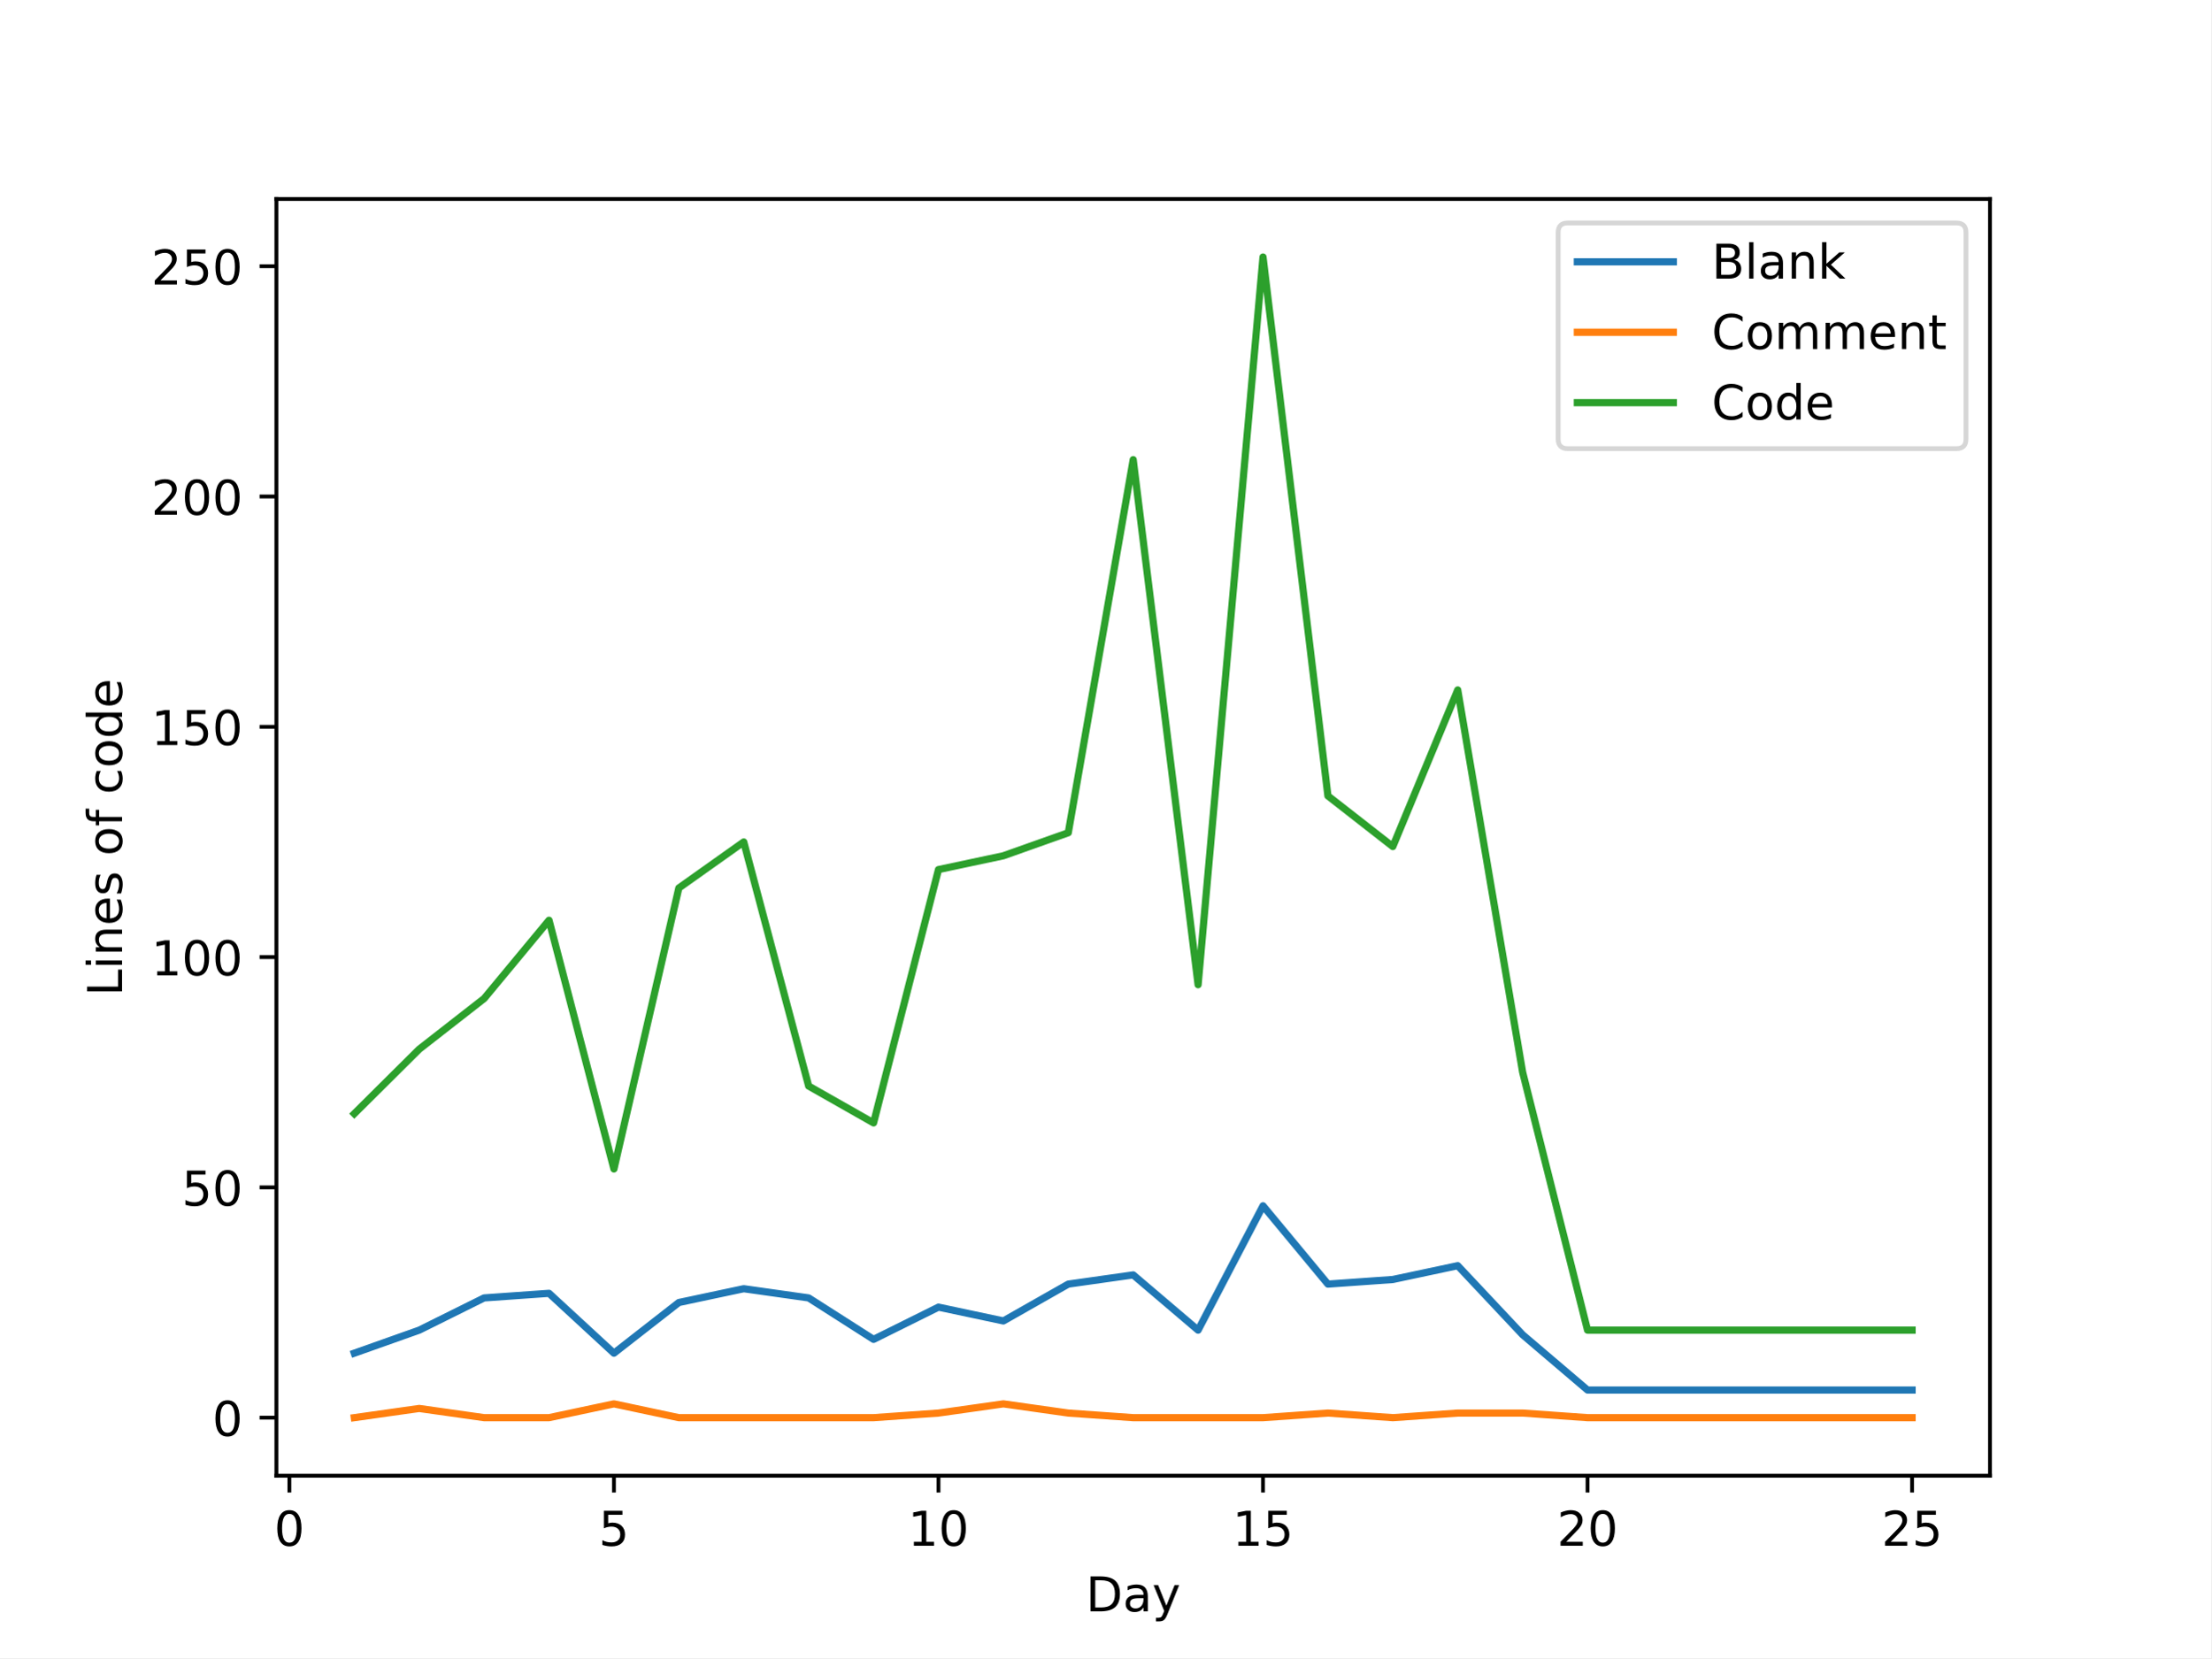
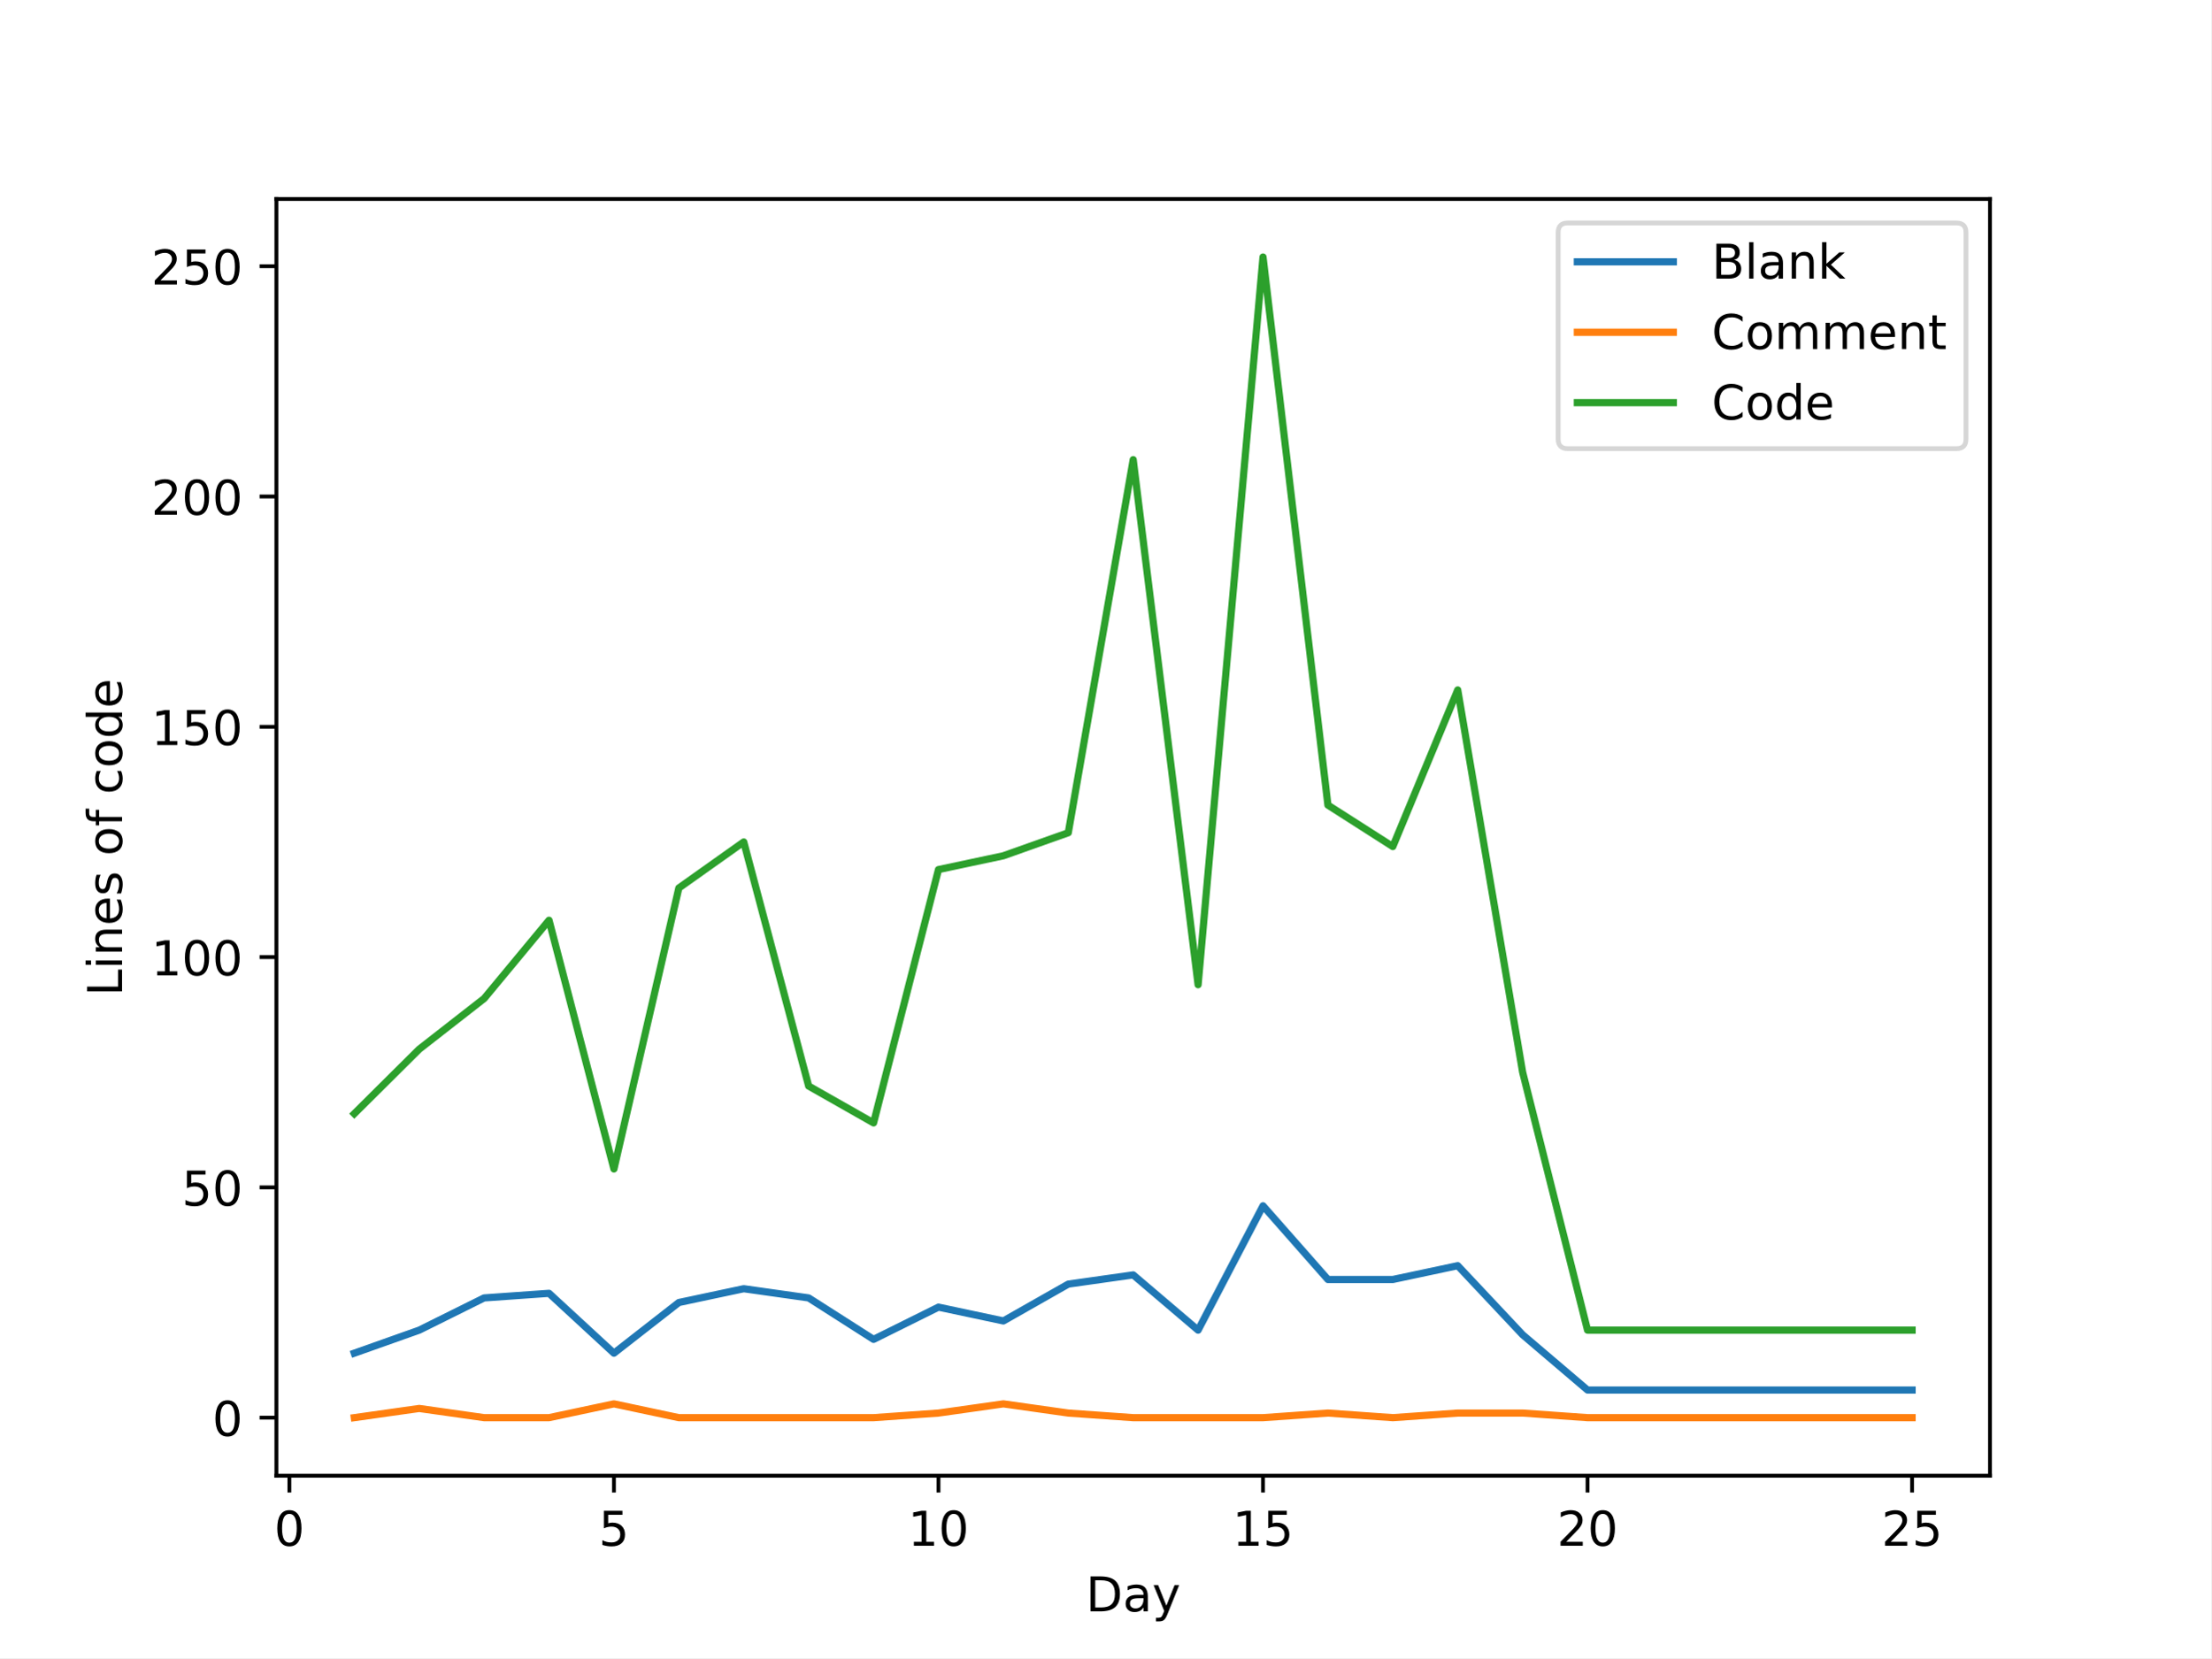
<svg xmlns="http://www.w3.org/2000/svg" xmlns:xlink="http://www.w3.org/1999/xlink" height="345.6pt" version="1.1" viewBox="0 0 460.8 345.6" width="460.8pt">
  <defs>
    <style type="text/css">
*{stroke-linecap:butt;stroke-linejoin:round;}
  </style>
  </defs>
  <g id="figure_1">
    <g id="patch_1">
      <path d="M 0 345.6  L 460.8 345.6  L 460.8 0  L 0 0  z " style="fill:#ffffff;" />
    </g>
    <g id="axes_1">
      <g id="patch_2">
        <path d="M 57.6 307.584  L 414.72 307.584  L 414.72 41.472  L 57.6 41.472  z " style="fill:#ffffff;" />
      </g>
      <g id="matplotlib.axis_1">
        <g id="xtick_1">
          <g id="line2d_1">
            <defs>
-               <path d="M 0 0  L 0 3.5  " id="mf5f6461c1c" style="stroke:#000000;stroke-width:0.8;" />
-             </defs>
-             <g>
-               <use style="stroke:#000000;stroke-width:0.8;" x="60.305" xlink:href="#mf5f6461c1c" y="307.584" />
+               <path d="M 0 0  L 0 3.5  " id="m6ad9c1a3cf" style="stroke:#000000;stroke-width:0.8;" />
+             </defs>
+             <g>
+               <use style="stroke:#000000;stroke-width:0.8;" x="60.305" xlink:href="#m6ad9c1a3cf" y="307.584" />
            </g>
          </g>
          <g id="text_1">
            <defs>
              <path d="M 31.781 66.406  Q 24.172 66.406 20.328 58.906  Q 16.5 51.422 16.5 36.375  Q 16.5 21.391 20.328 13.891  Q 24.172 6.391 31.781 6.391  Q 39.453 6.391 43.281 13.891  Q 47.125 21.391 47.125 36.375  Q 47.125 51.422 43.281 58.906  Q 39.453 66.406 31.781 66.406  z M 31.781 74.219  Q 44.047 74.219 50.516 64.516  Q 56.984 54.828 56.984 36.375  Q 56.984 17.969 50.516 8.266  Q 44.047 -1.422 31.781 -1.422  Q 19.531 -1.422 13.062 8.266  Q 6.594 17.969 6.594 36.375  Q 6.594 54.828 13.062 64.516  Q 19.531 74.219 31.781 74.219  z " id="DejaVuSans-48" />
            </defs>
            <g transform="translate(57.12421 322.1824)scale(0.1 -0.1)">
              <use xlink:href="#DejaVuSans-48" />
            </g>
          </g>
        </g>
        <g id="xtick_2">
          <g id="line2d_2">
            <g>
-               <use style="stroke:#000000;stroke-width:0.8;" x="127.942" xlink:href="#mf5f6461c1c" y="307.584" />
+               <use style="stroke:#000000;stroke-width:0.8;" x="127.942" xlink:href="#m6ad9c1a3cf" y="307.584" />
            </g>
          </g>
          <g id="text_2">
            <defs>
              <path d="M 10.797 72.906  L 49.516 72.906  L 49.516 64.594  L 19.828 64.594  L 19.828 46.734  Q 21.969 47.469 24.109 47.828  Q 26.266 48.188 28.422 48.188  Q 40.625 48.188 47.75 41.5  Q 54.891 34.812 54.891 23.391  Q 54.891 11.625 47.562 5.094  Q 40.234 -1.422 26.906 -1.422  Q 22.312 -1.422 17.547 -0.641  Q 12.797 0.141 7.719 1.703  L 7.719 11.625  Q 12.109 9.234 16.797 8.062  Q 21.484 6.891 26.703 6.891  Q 35.156 6.891 40.078 11.328  Q 45.016 15.766 45.016 23.391  Q 45.016 31 40.078 35.438  Q 35.156 39.891 26.703 39.891  Q 22.75 39.891 18.812 39.016  Q 14.891 38.141 10.797 36.281  z " id="DejaVuSans-53" />
            </defs>
            <g transform="translate(124.7606 322.1824)scale(0.1 -0.1)">
              <use xlink:href="#DejaVuSans-53" />
            </g>
          </g>
        </g>
        <g id="xtick_3">
          <g id="line2d_3">
            <g>
-               <use style="stroke:#000000;stroke-width:0.8;" x="195.578" xlink:href="#mf5f6461c1c" y="307.584" />
+               <use style="stroke:#000000;stroke-width:0.8;" x="195.578" xlink:href="#m6ad9c1a3cf" y="307.584" />
            </g>
          </g>
          <g id="text_3">
            <defs>
              <path d="M 12.406 8.297  L 28.516 8.297  L 28.516 63.922  L 10.984 60.406  L 10.984 69.391  L 28.422 72.906  L 38.281 72.906  L 38.281 8.297  L 54.391 8.297  L 54.391 0  L 12.406 0  z " id="DejaVuSans-49" />
            </defs>
            <g transform="translate(189.2157 322.1824)scale(0.1 -0.1)">
              <use xlink:href="#DejaVuSans-49" />
              <use x="63.623" xlink:href="#DejaVuSans-48" />
            </g>
          </g>
        </g>
        <g id="xtick_4">
          <g id="line2d_4">
            <g>
-               <use style="stroke:#000000;stroke-width:0.8;" x="263.215" xlink:href="#mf5f6461c1c" y="307.584" />
+               <use style="stroke:#000000;stroke-width:0.8;" x="263.215" xlink:href="#m6ad9c1a3cf" y="307.584" />
            </g>
          </g>
          <g id="text_4">
            <g transform="translate(256.852 322.1824)scale(0.1 -0.1)">
              <use xlink:href="#DejaVuSans-49" />
              <use x="63.623" xlink:href="#DejaVuSans-53" />
            </g>
          </g>
        </g>
        <g id="xtick_5">
          <g id="line2d_5">
            <g>
-               <use style="stroke:#000000;stroke-width:0.8;" x="330.851" xlink:href="#mf5f6461c1c" y="307.584" />
+               <use style="stroke:#000000;stroke-width:0.8;" x="330.851" xlink:href="#m6ad9c1a3cf" y="307.584" />
            </g>
          </g>
          <g id="text_5">
            <defs>
              <path d="M 19.188 8.297  L 53.609 8.297  L 53.609 0  L 7.328 0  L 7.328 8.297  Q 12.938 14.109 22.625 23.891  Q 32.328 33.688 34.812 36.531  Q 39.547 41.844 41.422 45.531  Q 43.312 49.219 43.312 52.781  Q 43.312 58.594 39.234 62.25  Q 35.156 65.922 28.609 65.922  Q 23.969 65.922 18.812 64.312  Q 13.672 62.703 7.812 59.422  L 7.812 69.391  Q 13.766 71.781 18.938 73  Q 24.125 74.219 28.422 74.219  Q 39.75 74.219 46.484 68.547  Q 53.219 62.891 53.219 53.422  Q 53.219 48.922 51.531 44.891  Q 49.859 40.875 45.406 35.406  Q 44.188 33.984 37.641 27.219  Q 31.109 20.453 19.188 8.297  z " id="DejaVuSans-50" />
            </defs>
            <g transform="translate(324.4884 322.1824)scale(0.1 -0.1)">
              <use xlink:href="#DejaVuSans-50" />
              <use x="63.623" xlink:href="#DejaVuSans-48" />
            </g>
          </g>
        </g>
        <g id="xtick_6">
          <g id="line2d_6">
            <g>
-               <use style="stroke:#000000;stroke-width:0.8;" x="398.487" xlink:href="#mf5f6461c1c" y="307.584" />
+               <use style="stroke:#000000;stroke-width:0.8;" x="398.487" xlink:href="#m6ad9c1a3cf" y="307.584" />
            </g>
          </g>
          <g id="text_6">
            <g transform="translate(392.1248 322.1824)scale(0.1 -0.1)">
              <use xlink:href="#DejaVuSans-50" />
              <use x="63.623" xlink:href="#DejaVuSans-53" />
            </g>
          </g>
        </g>
        <g id="text_7">
          <defs>
            <path d="M 19.672 64.797  L 19.672 8.109  L 31.594 8.109  Q 46.688 8.109 53.688 14.938  Q 60.688 21.781 60.688 36.531  Q 60.688 51.172 53.688 57.984  Q 46.688 64.797 31.594 64.797  z M 9.812 72.906  L 30.078 72.906  Q 51.266 72.906 61.172 64.094  Q 71.094 55.281 71.094 36.531  Q 71.094 17.672 61.125 8.828  Q 51.172 0 30.078 0  L 9.812 0  z " id="DejaVuSans-68" />
            <path d="M 34.281 27.484  Q 23.391 27.484 19.188 25  Q 14.984 22.516 14.984 16.5  Q 14.984 11.719 18.141 8.906  Q 21.297 6.109 26.703 6.109  Q 34.188 6.109 38.703 11.406  Q 43.219 16.703 43.219 25.484  L 43.219 27.484  z M 52.203 31.203  L 52.203 0  L 43.219 0  L 43.219 8.297  Q 40.141 3.328 35.547 0.953  Q 30.953 -1.422 24.312 -1.422  Q 15.922 -1.422 10.953 3.297  Q 6 8.016 6 15.922  Q 6 25.141 12.172 29.828  Q 18.359 34.516 30.609 34.516  L 43.219 34.516  L 43.219 35.406  Q 43.219 41.609 39.141 45  Q 35.062 48.391 27.688 48.391  Q 23 48.391 18.547 47.266  Q 14.109 46.141 10.016 43.891  L 10.016 52.203  Q 14.938 54.109 19.578 55.047  Q 24.219 56 28.609 56  Q 40.484 56 46.344 49.844  Q 52.203 43.703 52.203 31.203  z " id="DejaVuSans-97" />
            <path d="M 32.172 -5.078  Q 28.375 -14.844 24.75 -17.812  Q 21.141 -20.797 15.094 -20.797  L 7.906 -20.797  L 7.906 -13.281  L 13.188 -13.281  Q 16.891 -13.281 18.938 -11.516  Q 21 -9.766 23.484 -3.219  L 25.094 0.875  L 2.984 54.688  L 12.5 54.688  L 29.594 11.922  L 46.688 54.688  L 56.203 54.688  z " id="DejaVuSans-121" />
          </defs>
          <g transform="translate(226.2866 335.8606)scale(0.1 -0.1)">
            <use xlink:href="#DejaVuSans-68" />
            <use x="77.002" xlink:href="#DejaVuSans-97" />
            <use x="138.281" xlink:href="#DejaVuSans-121" />
          </g>
        </g>
      </g>
      <g id="matplotlib.axis_2">
        <g id="ytick_1">
          <g id="line2d_7">
            <defs>
-               <path d="M 0 0  L -3.5 0  " id="m043448939c" style="stroke:#000000;stroke-width:0.8;" />
-             </defs>
-             <g>
-               <use style="stroke:#000000;stroke-width:0.8;" x="57.6" xlink:href="#m043448939c" y="295.488" />
+               <path d="M 0 0  L -3.5 0  " id="ma681a2b43a" style="stroke:#000000;stroke-width:0.8;" />
+             </defs>
+             <g>
+               <use style="stroke:#000000;stroke-width:0.8;" x="57.6" xlink:href="#ma681a2b43a" y="295.488" />
            </g>
          </g>
          <g id="text_8">
            <g transform="translate(44.2375 299.2872)scale(0.1 -0.1)">
              <use xlink:href="#DejaVuSans-48" />
            </g>
          </g>
        </g>
        <g id="ytick_2">
          <g id="line2d_8">
            <g>
-               <use style="stroke:#000000;stroke-width:0.8;" x="57.6" xlink:href="#m043448939c" y="247.488" />
+               <use style="stroke:#000000;stroke-width:0.8;" x="57.6" xlink:href="#ma681a2b43a" y="247.488" />
            </g>
          </g>
          <g id="text_9">
            <g transform="translate(37.875 251.2872)scale(0.1 -0.1)">
              <use xlink:href="#DejaVuSans-53" />
              <use x="63.623" xlink:href="#DejaVuSans-48" />
            </g>
          </g>
        </g>
        <g id="ytick_3">
          <g id="line2d_9">
            <g>
-               <use style="stroke:#000000;stroke-width:0.8;" x="57.6" xlink:href="#m043448939c" y="199.488" />
+               <use style="stroke:#000000;stroke-width:0.8;" x="57.6" xlink:href="#ma681a2b43a" y="199.488" />
            </g>
          </g>
          <g id="text_10">
            <g transform="translate(31.5125 203.2872)scale(0.1 -0.1)">
              <use xlink:href="#DejaVuSans-49" />
              <use x="63.623" xlink:href="#DejaVuSans-48" />
              <use x="127.246" xlink:href="#DejaVuSans-48" />
            </g>
          </g>
        </g>
        <g id="ytick_4">
          <g id="line2d_10">
            <g>
-               <use style="stroke:#000000;stroke-width:0.8;" x="57.6" xlink:href="#m043448939c" y="151.488" />
+               <use style="stroke:#000000;stroke-width:0.8;" x="57.6" xlink:href="#ma681a2b43a" y="151.488" />
            </g>
          </g>
          <g id="text_11">
            <g transform="translate(31.5125 155.2872)scale(0.1 -0.1)">
              <use xlink:href="#DejaVuSans-49" />
              <use x="63.623" xlink:href="#DejaVuSans-53" />
              <use x="127.246" xlink:href="#DejaVuSans-48" />
            </g>
          </g>
        </g>
        <g id="ytick_5">
          <g id="line2d_11">
            <g>
-               <use style="stroke:#000000;stroke-width:0.8;" x="57.6" xlink:href="#m043448939c" y="103.488" />
+               <use style="stroke:#000000;stroke-width:0.8;" x="57.6" xlink:href="#ma681a2b43a" y="103.488" />
            </g>
          </g>
          <g id="text_12">
            <g transform="translate(31.5125 107.2872)scale(0.1 -0.1)">
              <use xlink:href="#DejaVuSans-50" />
              <use x="63.623" xlink:href="#DejaVuSans-48" />
              <use x="127.246" xlink:href="#DejaVuSans-48" />
            </g>
          </g>
        </g>
        <g id="ytick_6">
          <g id="line2d_12">
            <g>
-               <use style="stroke:#000000;stroke-width:0.8;" x="57.6" xlink:href="#m043448939c" y="55.488" />
+               <use style="stroke:#000000;stroke-width:0.8;" x="57.6" xlink:href="#ma681a2b43a" y="55.488" />
            </g>
          </g>
          <g id="text_13">
            <g transform="translate(31.5125 59.28722)scale(0.1 -0.1)">
              <use xlink:href="#DejaVuSans-50" />
              <use x="63.623" xlink:href="#DejaVuSans-53" />
              <use x="127.246" xlink:href="#DejaVuSans-48" />
            </g>
          </g>
        </g>
        <g id="text_14">
          <defs>
            <path d="M 9.812 72.906  L 19.672 72.906  L 19.672 8.297  L 55.172 8.297  L 55.172 0  L 9.812 0  z " id="DejaVuSans-76" />
            <path d="M 9.422 54.688  L 18.406 54.688  L 18.406 0  L 9.422 0  z M 9.422 75.984  L 18.406 75.984  L 18.406 64.594  L 9.422 64.594  z " id="DejaVuSans-105" />
            <path d="M 54.891 33.016  L 54.891 0  L 45.906 0  L 45.906 32.719  Q 45.906 40.484 42.875 44.328  Q 39.844 48.188 33.797 48.188  Q 26.516 48.188 22.312 43.547  Q 18.109 38.922 18.109 30.906  L 18.109 0  L 9.078 0  L 9.078 54.688  L 18.109 54.688  L 18.109 46.188  Q 21.344 51.125 25.703 53.562  Q 30.078 56 35.797 56  Q 45.219 56 50.047 50.172  Q 54.891 44.344 54.891 33.016  z " id="DejaVuSans-110" />
            <path d="M 56.203 29.594  L 56.203 25.203  L 14.891 25.203  Q 15.484 15.922 20.484 11.062  Q 25.484 6.203 34.422 6.203  Q 39.594 6.203 44.453 7.469  Q 49.312 8.734 54.109 11.281  L 54.109 2.781  Q 49.266 0.734 44.188 -0.344  Q 39.109 -1.422 33.891 -1.422  Q 20.797 -1.422 13.156 6.188  Q 5.516 13.812 5.516 26.812  Q 5.516 40.234 12.766 48.109  Q 20.016 56 32.328 56  Q 43.359 56 49.781 48.891  Q 56.203 41.797 56.203 29.594  z M 47.219 32.234  Q 47.125 39.594 43.094 43.984  Q 39.062 48.391 32.422 48.391  Q 24.906 48.391 20.391 44.141  Q 15.875 39.891 15.188 32.172  z " id="DejaVuSans-101" />
            <path d="M 44.281 53.078  L 44.281 44.578  Q 40.484 46.531 36.375 47.5  Q 32.281 48.484 27.875 48.484  Q 21.188 48.484 17.844 46.438  Q 14.5 44.391 14.5 40.281  Q 14.5 37.156 16.891 35.375  Q 19.281 33.594 26.516 31.984  L 29.594 31.297  Q 39.156 29.25 43.188 25.516  Q 47.219 21.781 47.219 15.094  Q 47.219 7.469 41.188 3.016  Q 35.156 -1.422 24.609 -1.422  Q 20.219 -1.422 15.453 -0.562  Q 10.688 0.297 5.422 2  L 5.422 11.281  Q 10.406 8.688 15.234 7.391  Q 20.062 6.109 24.812 6.109  Q 31.156 6.109 34.562 8.281  Q 37.984 10.453 37.984 14.406  Q 37.984 18.062 35.516 20.016  Q 33.062 21.969 24.703 23.781  L 21.578 24.516  Q 13.234 26.266 9.516 29.906  Q 5.812 33.547 5.812 39.891  Q 5.812 47.609 11.281 51.797  Q 16.75 56 26.812 56  Q 31.781 56 36.172 55.266  Q 40.578 54.547 44.281 53.078  z " id="DejaVuSans-115" />
            <path id="DejaVuSans-32" />
            <path d="M 30.609 48.391  Q 23.391 48.391 19.188 42.75  Q 14.984 37.109 14.984 27.297  Q 14.984 17.484 19.156 11.844  Q 23.344 6.203 30.609 6.203  Q 37.797 6.203 41.984 11.859  Q 46.188 17.531 46.188 27.297  Q 46.188 37.016 41.984 42.703  Q 37.797 48.391 30.609 48.391  z M 30.609 56  Q 42.328 56 49.016 48.375  Q 55.719 40.766 55.719 27.297  Q 55.719 13.875 49.016 6.219  Q 42.328 -1.422 30.609 -1.422  Q 18.844 -1.422 12.172 6.219  Q 5.516 13.875 5.516 27.297  Q 5.516 40.766 12.172 48.375  Q 18.844 56 30.609 56  z " id="DejaVuSans-111" />
            <path d="M 37.109 75.984  L 37.109 68.5  L 28.516 68.5  Q 23.688 68.5 21.797 66.547  Q 19.922 64.594 19.922 59.516  L 19.922 54.688  L 34.719 54.688  L 34.719 47.703  L 19.922 47.703  L 19.922 0  L 10.891 0  L 10.891 47.703  L 2.297 47.703  L 2.297 54.688  L 10.891 54.688  L 10.891 58.5  Q 10.891 67.625 15.141 71.797  Q 19.391 75.984 28.609 75.984  z " id="DejaVuSans-102" />
            <path d="M 48.781 52.594  L 48.781 44.188  Q 44.969 46.297 41.141 47.344  Q 37.312 48.391 33.406 48.391  Q 24.656 48.391 19.812 42.844  Q 14.984 37.312 14.984 27.297  Q 14.984 17.281 19.812 11.734  Q 24.656 6.203 33.406 6.203  Q 37.312 6.203 41.141 7.25  Q 44.969 8.297 48.781 10.406  L 48.781 2.094  Q 45.016 0.344 40.984 -0.531  Q 36.969 -1.422 32.422 -1.422  Q 20.062 -1.422 12.781 6.344  Q 5.516 14.109 5.516 27.297  Q 5.516 40.672 12.859 48.328  Q 20.219 56 33.016 56  Q 37.156 56 41.109 55.141  Q 45.062 54.297 48.781 52.594  z " id="DejaVuSans-99" />
            <path d="M 45.406 46.391  L 45.406 75.984  L 54.391 75.984  L 54.391 0  L 45.406 0  L 45.406 8.203  Q 42.578 3.328 38.25 0.953  Q 33.938 -1.422 27.875 -1.422  Q 17.969 -1.422 11.734 6.484  Q 5.516 14.406 5.516 27.297  Q 5.516 40.188 11.734 48.094  Q 17.969 56 27.875 56  Q 33.938 56 38.25 53.625  Q 42.578 51.266 45.406 46.391  z M 14.797 27.297  Q 14.797 17.391 18.875 11.75  Q 22.953 6.109 30.078 6.109  Q 37.203 6.109 41.297 11.75  Q 45.406 17.391 45.406 27.297  Q 45.406 37.203 41.297 42.844  Q 37.203 48.484 30.078 48.484  Q 22.953 48.484 18.875 42.844  Q 14.797 37.203 14.797 27.297  z " id="DejaVuSans-100" />
          </defs>
          <g transform="translate(25.43281 207.61)rotate(-90)scale(0.1 -0.1)">
            <use xlink:href="#DejaVuSans-76" />
            <use x="55.713" xlink:href="#DejaVuSans-105" />
            <use x="83.496" xlink:href="#DejaVuSans-110" />
            <use x="146.875" xlink:href="#DejaVuSans-101" />
            <use x="208.398" xlink:href="#DejaVuSans-115" />
            <use x="260.498" xlink:href="#DejaVuSans-32" />
            <use x="292.285" xlink:href="#DejaVuSans-111" />
            <use x="353.467" xlink:href="#DejaVuSans-102" />
            <use x="388.672" xlink:href="#DejaVuSans-32" />
            <use x="420.459" xlink:href="#DejaVuSans-99" />
            <use x="475.439" xlink:href="#DejaVuSans-111" />
            <use x="536.621" xlink:href="#DejaVuSans-100" />
            <use x="600.098" xlink:href="#DejaVuSans-101" />
          </g>
        </g>
      </g>
      <g id="line2d_13">
-         <path clip-path="url(#p8a15f99017)" d="M 73.833 282.048  L 87.36 277.248  L 100.887 270.528  L 114.415 269.568  L 127.942 282.048  L 141.469 271.488  L 154.996 268.608  L 168.524 270.528  L 182.051 279.168  L 195.578 272.448  L 209.105 275.328  L 222.633 267.648  L 236.16 265.728  L 249.687 277.248  L 263.215 251.328  L 276.742 267.648  L 290.269 266.688  L 303.796 263.808  L 317.324 278.208  L 330.851 289.728  L 344.378 289.728  L 357.905 289.728  L 371.433 289.728  L 384.96 289.728  L 398.487 289.728  " style="fill:none;stroke:#1f77b4;stroke-linecap:square;stroke-width:1.5;" />
+         <path clip-path="url(#p7bdb0fff69)" d="M 73.833 282.048  L 87.36 277.248  L 100.887 270.528  L 114.415 269.568  L 127.942 282.048  L 141.469 271.488  L 154.996 268.608  L 168.524 270.528  L 182.051 279.168  L 195.578 272.448  L 209.105 275.328  L 222.633 267.648  L 236.16 265.728  L 249.687 277.248  L 263.215 251.328  L 276.742 266.688  L 290.269 266.688  L 303.796 263.808  L 317.324 278.208  L 330.851 289.728  L 344.378 289.728  L 357.905 289.728  L 371.433 289.728  L 384.96 289.728  L 398.487 289.728  " style="fill:none;stroke:#1f77b4;stroke-linecap:square;stroke-width:1.5;" />
      </g>
      <g id="line2d_14">
-         <path clip-path="url(#p8a15f99017)" d="M 73.833 295.488  L 87.36 293.568  L 100.887 295.488  L 114.415 295.488  L 127.942 292.608  L 141.469 295.488  L 154.996 295.488  L 168.524 295.488  L 182.051 295.488  L 195.578 294.528  L 209.105 292.608  L 222.633 294.528  L 236.16 295.488  L 249.687 295.488  L 263.215 295.488  L 276.742 294.528  L 290.269 295.488  L 303.796 294.528  L 317.324 294.528  L 330.851 295.488  L 344.378 295.488  L 357.905 295.488  L 371.433 295.488  L 384.96 295.488  L 398.487 295.488  " style="fill:none;stroke:#ff7f0e;stroke-linecap:square;stroke-width:1.5;" />
+         <path clip-path="url(#p7bdb0fff69)" d="M 73.833 295.488  L 87.36 293.568  L 100.887 295.488  L 114.415 295.488  L 127.942 292.608  L 141.469 295.488  L 154.996 295.488  L 168.524 295.488  L 182.051 295.488  L 195.578 294.528  L 209.105 292.608  L 222.633 294.528  L 236.16 295.488  L 249.687 295.488  L 263.215 295.488  L 276.742 294.528  L 290.269 295.488  L 303.796 294.528  L 317.324 294.528  L 330.851 295.488  L 344.378 295.488  L 357.905 295.488  L 371.433 295.488  L 384.96 295.488  L 398.487 295.488  " style="fill:none;stroke:#ff7f0e;stroke-linecap:square;stroke-width:1.5;" />
      </g>
      <g id="line2d_15">
-         <path clip-path="url(#p8a15f99017)" d="M 73.833 232.128  L 87.36 218.688  L 100.887 208.128  L 114.415 191.808  L 127.942 243.648  L 141.469 185.088  L 154.996 175.488  L 168.524 226.368  L 182.051 234.048  L 195.578 181.248  L 209.105 178.368  L 222.633 173.568  L 236.16 95.808  L 249.687 205.248  L 263.215 53.568  L 276.742 165.888  L 290.269 176.448  L 303.796 143.808  L 317.324 223.488  L 330.851 277.248  L 344.378 277.248  L 357.905 277.248  L 371.433 277.248  L 384.96 277.248  L 398.487 277.248  " style="fill:none;stroke:#2ca02c;stroke-linecap:square;stroke-width:1.5;" />
+         <path clip-path="url(#p7bdb0fff69)" d="M 73.833 232.128  L 87.36 218.688  L 100.887 208.128  L 114.415 191.808  L 127.942 243.648  L 141.469 185.088  L 154.996 175.488  L 168.524 226.368  L 182.051 234.048  L 195.578 181.248  L 209.105 178.368  L 222.633 173.568  L 236.16 95.808  L 249.687 205.248  L 263.215 53.568  L 276.742 167.808  L 290.269 176.448  L 303.796 143.808  L 317.324 223.488  L 330.851 277.248  L 344.378 277.248  L 357.905 277.248  L 371.433 277.248  L 384.96 277.248  L 398.487 277.248  " style="fill:none;stroke:#2ca02c;stroke-linecap:square;stroke-width:1.5;" />
      </g>
      <g id="patch_3">
        <path d="M 57.6 307.584  L 57.6 41.472  " style="fill:none;stroke:#000000;stroke-linecap:square;stroke-linejoin:miter;stroke-width:0.8;" />
      </g>
      <g id="patch_4">
        <path d="M 414.72 307.584  L 414.72 41.472  " style="fill:none;stroke:#000000;stroke-linecap:square;stroke-linejoin:miter;stroke-width:0.8;" />
      </g>
      <g id="patch_5">
        <path d="M 57.6 307.584  L 414.72 307.584  " style="fill:none;stroke:#000000;stroke-linecap:square;stroke-linejoin:miter;stroke-width:0.8;" />
      </g>
      <g id="patch_6">
        <path d="M 57.6 41.472  L 414.72 41.472  " style="fill:none;stroke:#000000;stroke-linecap:square;stroke-linejoin:miter;stroke-width:0.8;" />
      </g>
      <g id="legend_1">
        <g id="patch_7">
          <path d="M 326.726 93.506  L 407.72 93.506  Q 409.72 93.506 409.72 91.506  L 409.72 48.472  Q 409.72 46.472 407.72 46.472  L 326.726 46.472  Q 324.726 46.472 324.726 48.472  L 324.726 91.506  Q 324.726 93.506 326.726 93.506  z " style="fill:#ffffff;opacity:0.8;stroke:#cccccc;stroke-linejoin:miter;" />
        </g>
        <g id="line2d_16">
          <path d="M 328.726 54.57  L 348.726 54.57  " style="fill:none;stroke:#1f77b4;stroke-linecap:square;stroke-width:1.5;" />
        </g>
        <g id="line2d_17" />
        <g id="text_15">
          <defs>
            <path d="M 19.672 34.812  L 19.672 8.109  L 35.5 8.109  Q 43.453 8.109 47.281 11.406  Q 51.125 14.703 51.125 21.484  Q 51.125 28.328 47.281 31.562  Q 43.453 34.812 35.5 34.812  z M 19.672 64.797  L 19.672 42.828  L 34.281 42.828  Q 41.5 42.828 45.031 45.531  Q 48.578 48.25 48.578 53.812  Q 48.578 59.328 45.031 62.062  Q 41.5 64.797 34.281 64.797  z M 9.812 72.906  L 35.016 72.906  Q 46.297 72.906 52.391 68.219  Q 58.5 63.531 58.5 54.891  Q 58.5 48.188 55.375 44.234  Q 52.25 40.281 46.188 39.312  Q 53.469 37.75 57.5 32.781  Q 61.531 27.828 61.531 20.406  Q 61.531 10.641 54.891 5.312  Q 48.25 0 35.984 0  L 9.812 0  z " id="DejaVuSans-66" />
            <path d="M 9.422 75.984  L 18.406 75.984  L 18.406 0  L 9.422 0  z " id="DejaVuSans-108" />
            <path d="M 9.078 75.984  L 18.109 75.984  L 18.109 31.109  L 44.922 54.688  L 56.391 54.688  L 27.391 29.109  L 57.625 0  L 45.906 0  L 18.109 26.703  L 18.109 0  L 9.078 0  z " id="DejaVuSans-107" />
          </defs>
          <g transform="translate(356.7262 58.07044)scale(0.1 -0.1)">
            <use xlink:href="#DejaVuSans-66" />
            <use x="68.604" xlink:href="#DejaVuSans-108" />
            <use x="96.387" xlink:href="#DejaVuSans-97" />
            <use x="157.666" xlink:href="#DejaVuSans-110" />
            <use x="221.045" xlink:href="#DejaVuSans-107" />
          </g>
        </g>
        <g id="line2d_18">
          <path d="M 328.726 69.249  L 348.726 69.249  " style="fill:none;stroke:#ff7f0e;stroke-linecap:square;stroke-width:1.5;" />
        </g>
        <g id="line2d_19" />
        <g id="text_16">
          <defs>
            <path d="M 64.406 67.281  L 64.406 56.891  Q 59.422 61.531 53.781 63.812  Q 48.141 66.109 41.797 66.109  Q 29.297 66.109 22.656 58.469  Q 16.016 50.828 16.016 36.375  Q 16.016 21.969 22.656 14.328  Q 29.297 6.688 41.797 6.688  Q 48.141 6.688 53.781 8.984  Q 59.422 11.281 64.406 15.922  L 64.406 5.609  Q 59.234 2.094 53.438 0.328  Q 47.656 -1.422 41.219 -1.422  Q 24.656 -1.422 15.125 8.703  Q 5.609 18.844 5.609 36.375  Q 5.609 53.953 15.125 64.078  Q 24.656 74.219 41.219 74.219  Q 47.75 74.219 53.531 72.484  Q 59.328 70.75 64.406 67.281  z " id="DejaVuSans-67" />
            <path d="M 52 44.188  Q 55.375 50.25 60.062 53.125  Q 64.75 56 71.094 56  Q 79.641 56 84.281 50.016  Q 88.922 44.047 88.922 33.016  L 88.922 0  L 79.891 0  L 79.891 32.719  Q 79.891 40.578 77.094 44.375  Q 74.312 48.188 68.609 48.188  Q 61.625 48.188 57.562 43.547  Q 53.516 38.922 53.516 30.906  L 53.516 0  L 44.484 0  L 44.484 32.719  Q 44.484 40.625 41.703 44.406  Q 38.922 48.188 33.109 48.188  Q 26.219 48.188 22.156 43.531  Q 18.109 38.875 18.109 30.906  L 18.109 0  L 9.078 0  L 9.078 54.688  L 18.109 54.688  L 18.109 46.188  Q 21.188 51.219 25.484 53.609  Q 29.781 56 35.688 56  Q 41.656 56 45.828 52.969  Q 50 49.953 52 44.188  z " id="DejaVuSans-109" />
            <path d="M 18.312 70.219  L 18.312 54.688  L 36.812 54.688  L 36.812 47.703  L 18.312 47.703  L 18.312 18.016  Q 18.312 11.328 20.141 9.422  Q 21.969 7.516 27.594 7.516  L 36.812 7.516  L 36.812 0  L 27.594 0  Q 17.188 0 13.234 3.875  Q 9.281 7.766 9.281 18.016  L 9.281 47.703  L 2.688 47.703  L 2.688 54.688  L 9.281 54.688  L 9.281 70.219  z " id="DejaVuSans-116" />
          </defs>
          <g transform="translate(356.7262 72.74856)scale(0.1 -0.1)">
            <use xlink:href="#DejaVuSans-67" />
            <use x="69.824" xlink:href="#DejaVuSans-111" />
            <use x="131.006" xlink:href="#DejaVuSans-109" />
            <use x="228.418" xlink:href="#DejaVuSans-109" />
            <use x="325.83" xlink:href="#DejaVuSans-101" />
            <use x="387.354" xlink:href="#DejaVuSans-110" />
            <use x="450.732" xlink:href="#DejaVuSans-116" />
          </g>
        </g>
        <g id="line2d_20">
          <path d="M 328.726 83.927  L 348.726 83.927  " style="fill:none;stroke:#2ca02c;stroke-linecap:square;stroke-width:1.5;" />
        </g>
        <g id="line2d_21" />
        <g id="text_17">
          <g transform="translate(356.7262 87.42669)scale(0.1 -0.1)">
            <use xlink:href="#DejaVuSans-67" />
            <use x="69.824" xlink:href="#DejaVuSans-111" />
            <use x="131.006" xlink:href="#DejaVuSans-100" />
            <use x="194.482" xlink:href="#DejaVuSans-101" />
          </g>
        </g>
      </g>
    </g>
  </g>
  <defs>
-     <clipPath id="p8a15f99017">
+     <clipPath id="p7bdb0fff69">
      <rect height="266.112" width="357.12" x="57.6" y="41.472" />
    </clipPath>
  </defs>
</svg>
